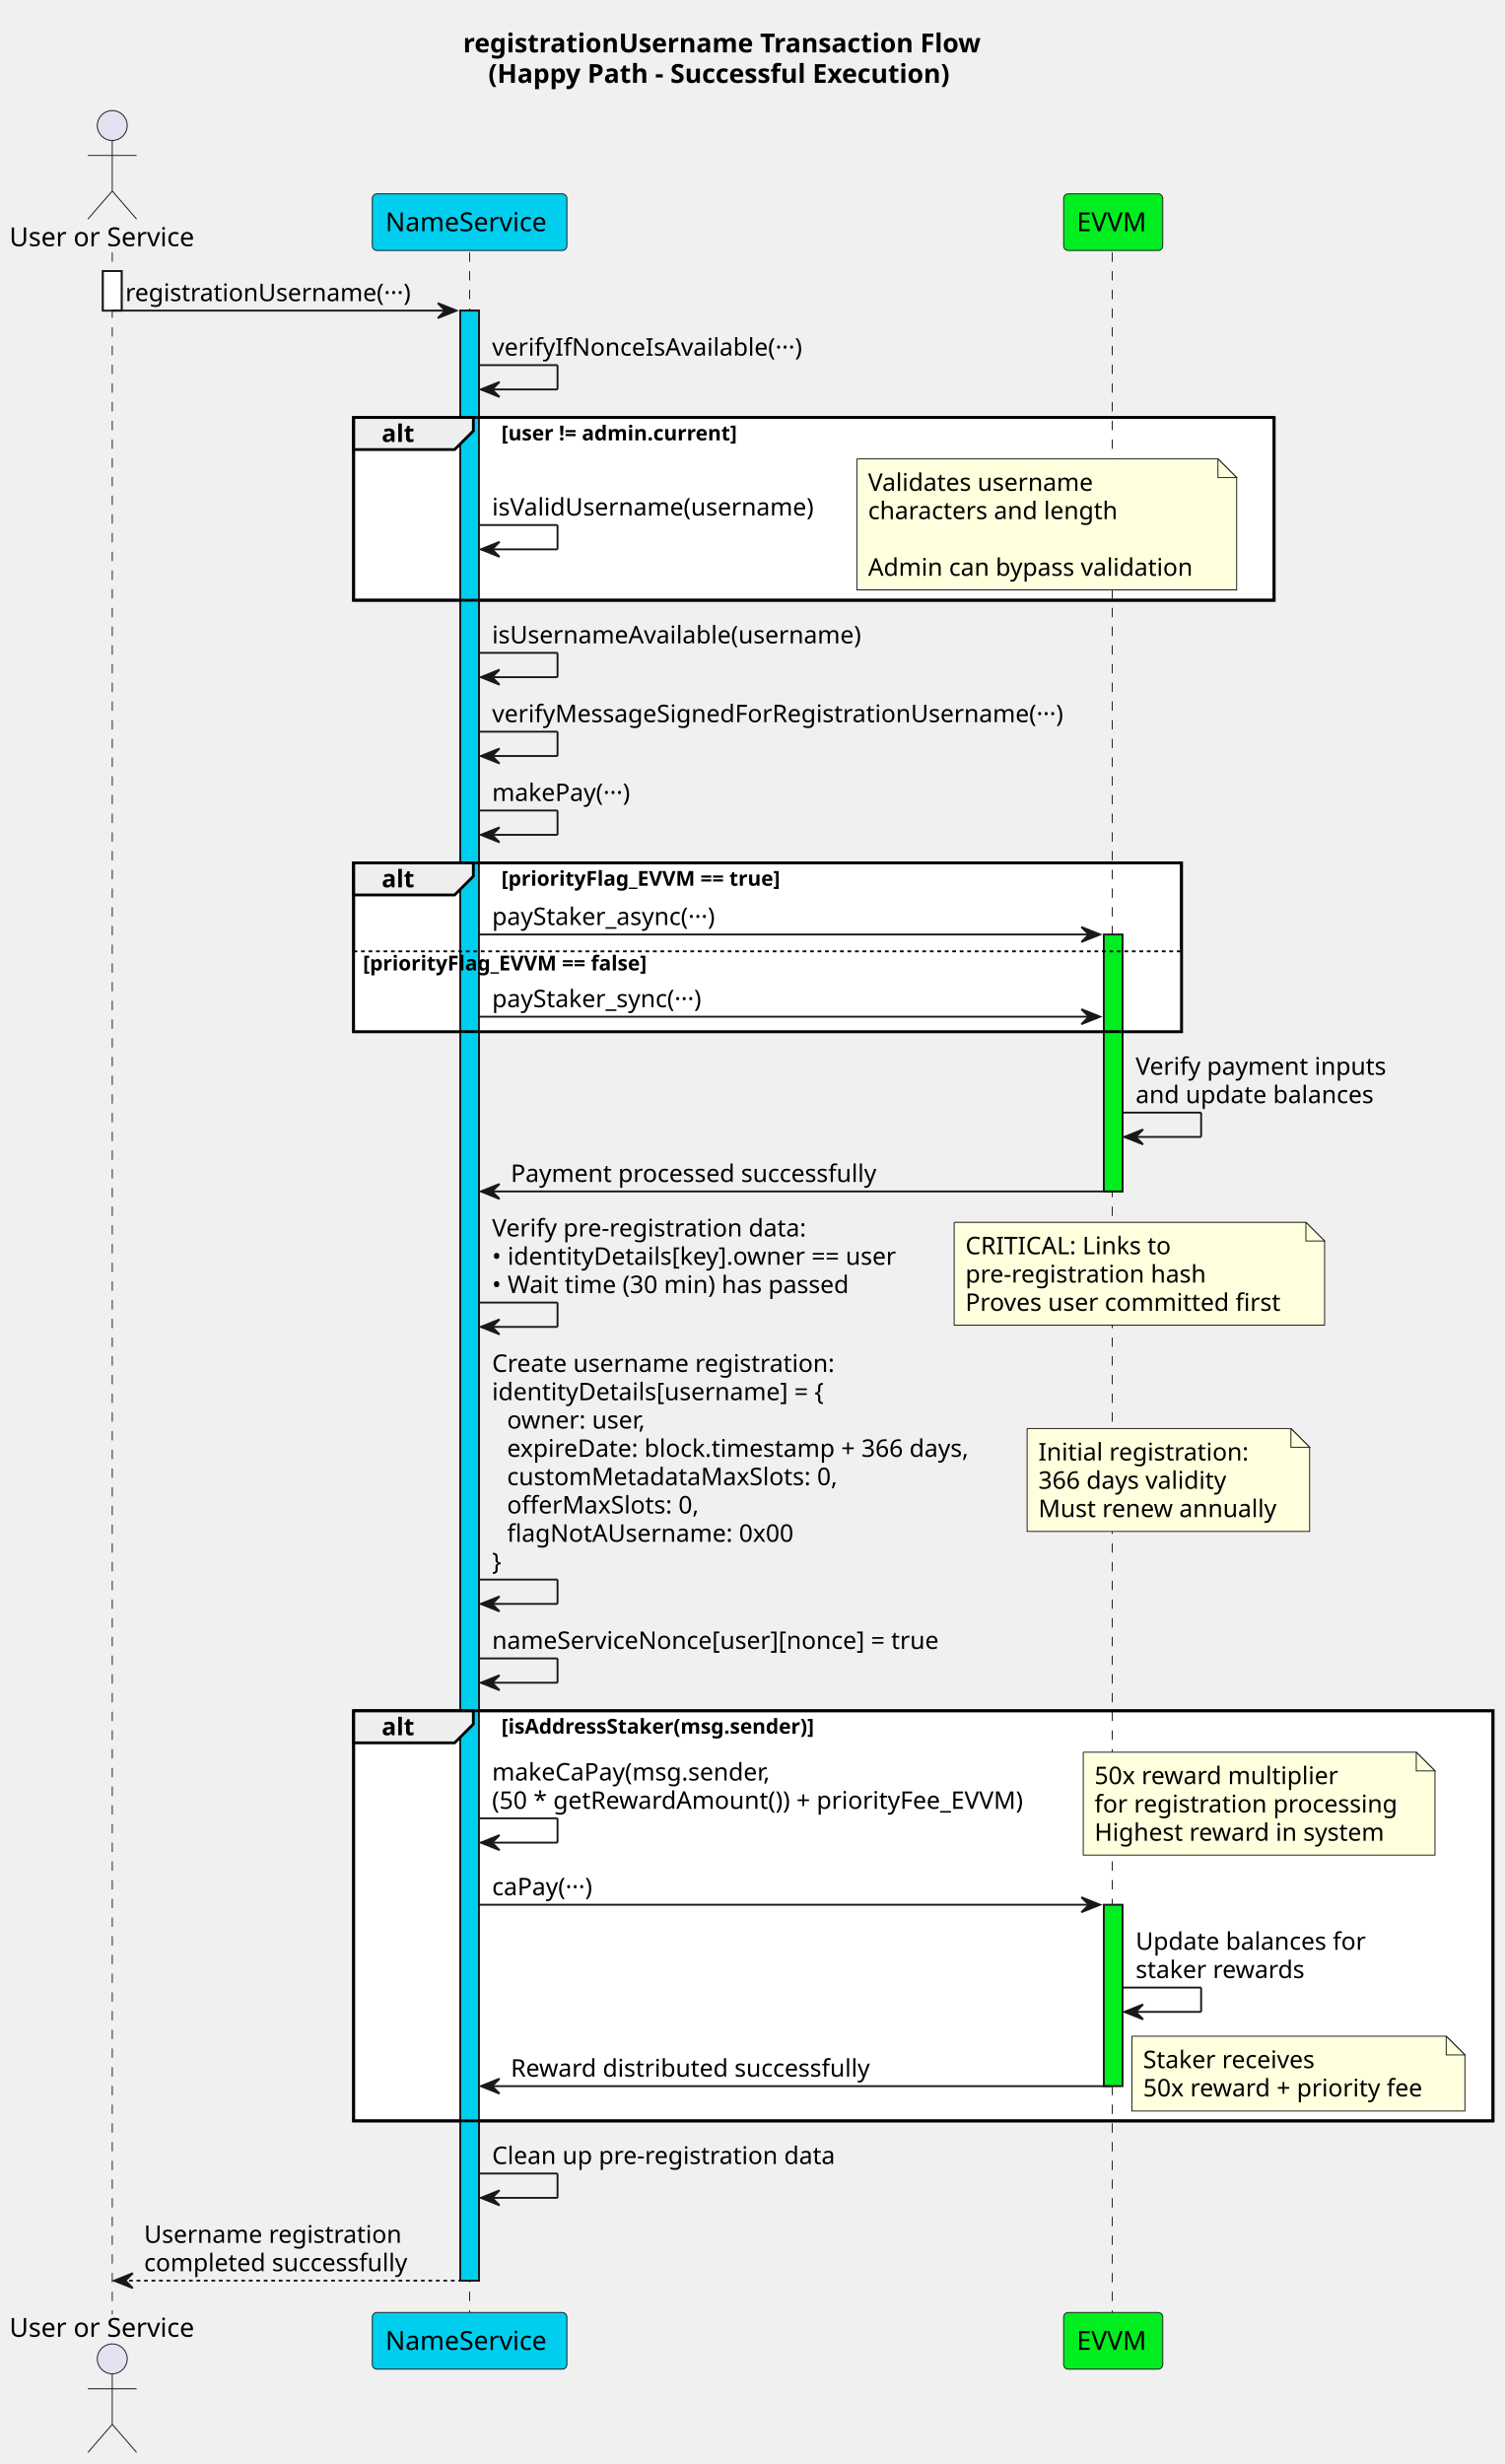
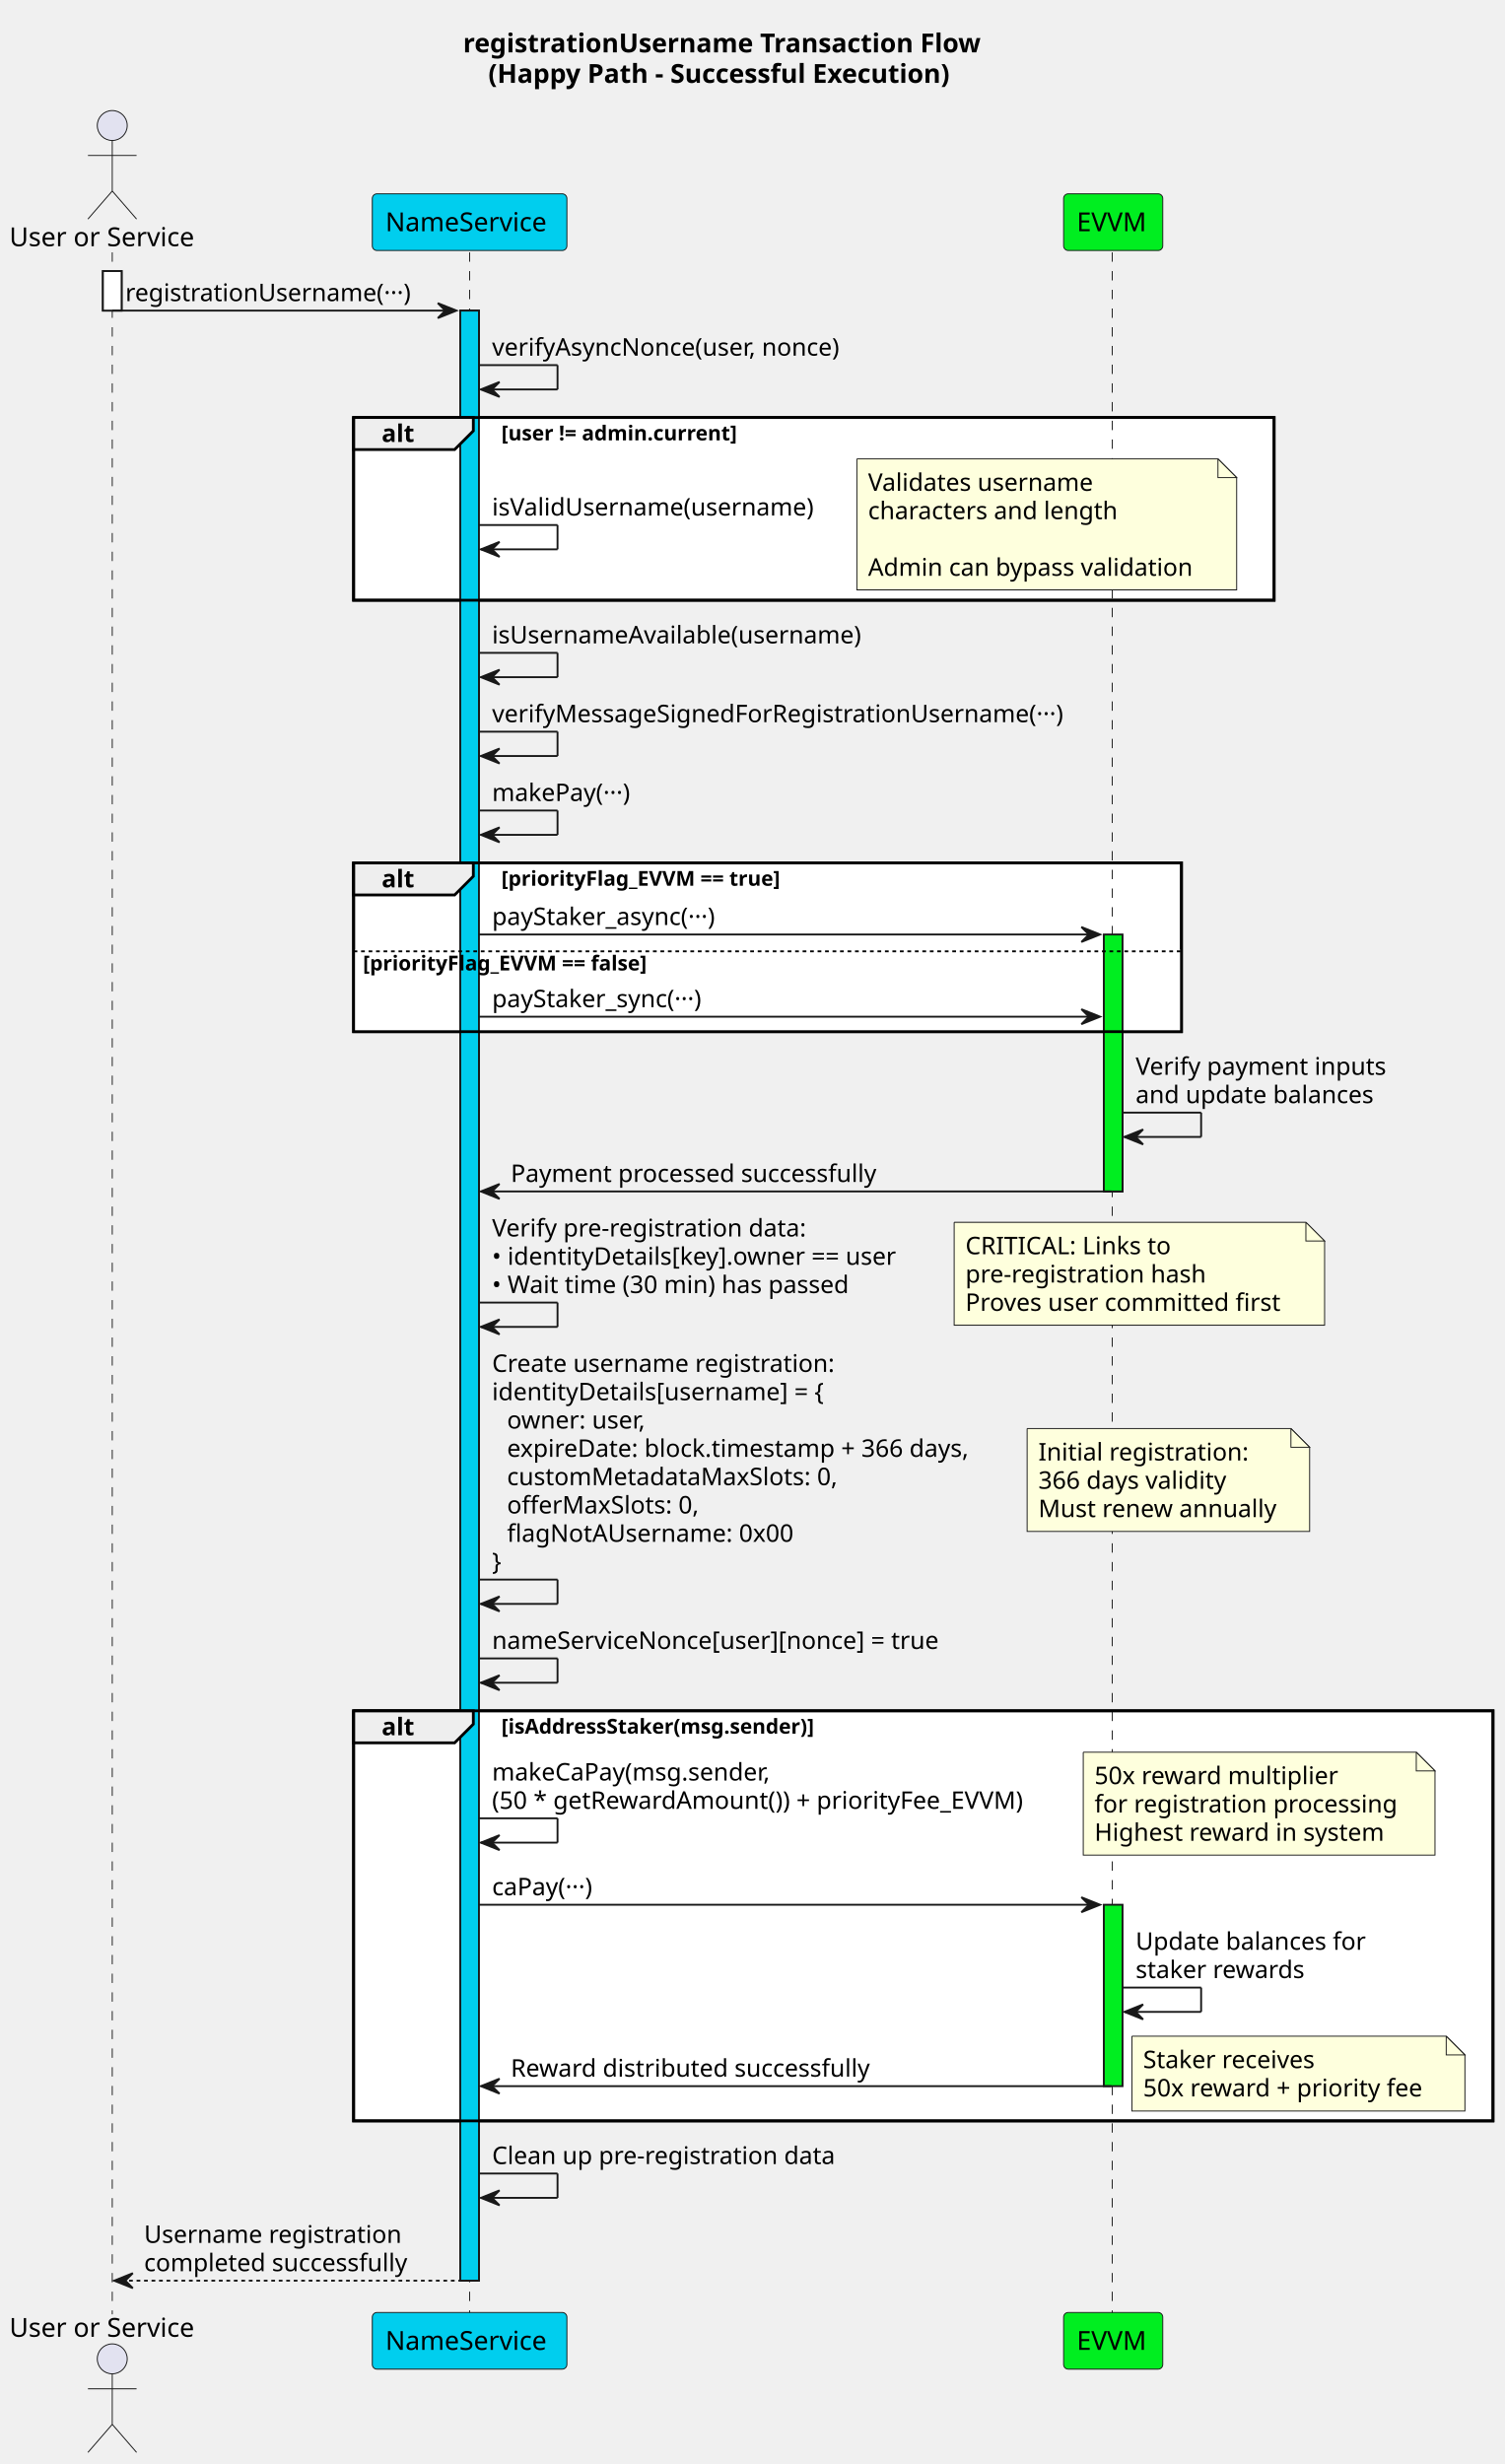
<svg xmlns="http://www.w3.org/2000/svg" contentStyleType="text/css" height="1317px" preserveAspectRatio="none" style="width:804px;height:1317px;background:#FFFFFF;" version="1.1" viewBox="0 0 804 1317" width="804px" zoomAndPan="magnify">
  <defs />
  <g>
    <text fill="#000000" font-family="sans-serif" font-size="14" font-weight="bold" lengthAdjust="spacing" textLength="312" x="247.5" y="27.995">registrationUsername Transaction Flow</text>
    <text fill="#000000" font-family="sans-serif" font-size="14" font-weight="bold" lengthAdjust="spacing" textLength="285" x="261" y="44.292">(Happy Path - Successful Execution)</text>
    <rect fill="#FFFFFF" height="21.133" style="stroke:#181818;stroke-width:1.0;" width="10" x="55" y="144.891" />
    <rect fill="#00CEEE" height="1052.984" style="stroke:#181818;stroke-width:1.0;" width="10" x="246" y="166.023" />
    <rect fill="#00EE20" height="137.336" style="stroke:#181818;stroke-width:1.0;" width="10" x="590" y="499.484" />
    <rect fill="#00EE20" height="96.965" style="stroke:#181818;stroke-width:1.0;" width="10" x="590" y="1018.078" />
    <rect fill="#FFFFFF" height="97.664" style="stroke:#000000;stroke-width:1.5;" width="492" x="189" y="223.156" />
    <rect fill="#FFFFFF" height="90.203" style="stroke:#000000;stroke-width:1.5;" width="442.5" x="189" y="461.219" />
    <rect fill="#FFFFFF" height="43.938" style="stroke:none;stroke-width:1.0;" width="442.5" x="189" y="507.484" />
    <rect fill="#FFFFFF" height="219.195" style="stroke:#000000;stroke-width:1.5;" width="609" x="189" y="914.414" />
    <line style="stroke:#181818;stroke-width:0.5;stroke-dasharray:5.0,5.0;" x1="60" x2="60" y1="134.891" y2="1237.008" />
    <line style="stroke:#181818;stroke-width:0.5;stroke-dasharray:5.0,5.0;" x1="251" x2="251" y1="134.891" y2="1237.008" />
    <line style="stroke:#181818;stroke-width:0.5;stroke-dasharray:5.0,5.0;" x1="594.5" x2="594.5" y1="134.891" y2="1237.008" />
    <text fill="#000000" font-family="sans-serif" font-size="14" lengthAdjust="spacing" textLength="104" x="5" y="131.589">User or Service</text>
    <ellipse cx="60" cy="67.094" fill="#E2E2F0" rx="8" ry="8" style="stroke:#181818;stroke-width:0.5;" />
    <path d="M60,75.094 L60,102.094 M47,83.094 L73,83.094 M60,102.094 L47,117.094 M60,102.094 L73,117.094 " fill="none" style="stroke:#181818;stroke-width:0.5;" />
    <text fill="#000000" font-family="sans-serif" font-size="14" lengthAdjust="spacing" textLength="104" x="5" y="1249.003">User or Service</text>
    <ellipse cx="60" cy="1260.805" fill="#E2E2F0" rx="8" ry="8" style="stroke:#181818;stroke-width:0.5;" />
    <path d="M60,1268.805 L60,1295.805 M47,1276.805 L73,1276.805 M60,1295.805 L47,1310.805 M60,1295.805 L73,1310.805 " fill="none" style="stroke:#181818;stroke-width:0.5;" />
    <rect fill="#00CEEE" height="30.297" rx="2.5" ry="2.5" style="stroke:#181818;stroke-width:0.5;" width="104" x="199" y="103.594" />
    <text fill="#000000" font-family="sans-serif" font-size="14" lengthAdjust="spacing" textLength="90" x="206" y="123.589">NameService</text>
    <rect fill="#00CEEE" height="30.297" rx="2.5" ry="2.5" style="stroke:#181818;stroke-width:0.5;" width="104" x="199" y="1236.008" />
    <text fill="#000000" font-family="sans-serif" font-size="14" lengthAdjust="spacing" textLength="90" x="206" y="1256.003">NameService</text>
    <rect fill="#00EE20" height="30.297" rx="2.5" ry="2.5" style="stroke:#181818;stroke-width:0.5;" width="53" x="568.5" y="103.594" />
    <text fill="#000000" font-family="sans-serif" font-size="14" lengthAdjust="spacing" textLength="39" x="575.5" y="123.589">EVVM</text>
    <rect fill="#00EE20" height="30.297" rx="2.5" ry="2.5" style="stroke:#181818;stroke-width:0.5;" width="53" x="568.5" y="1236.008" />
    <text fill="#000000" font-family="sans-serif" font-size="14" lengthAdjust="spacing" textLength="39" x="575.5" y="1256.003">EVVM</text>
    <rect fill="#FFFFFF" height="21.133" style="stroke:#181818;stroke-width:1.0;" width="10" x="55" y="144.891" />
    <rect fill="#00CEEE" height="1052.984" style="stroke:#181818;stroke-width:1.0;" width="10" x="246" y="166.023" />
    <rect fill="#00EE20" height="137.336" style="stroke:#181818;stroke-width:1.0;" width="10" x="590" y="499.484" />
    <rect fill="#00EE20" height="96.965" style="stroke:#181818;stroke-width:1.0;" width="10" x="590" y="1018.078" />
    <polygon fill="#181818" points="234,162.023,244,166.023,234,170.023,238,166.023" style="stroke:#181818;stroke-width:1.0;" />
    <line style="stroke:#181818;stroke-width:1.0;" x1="60" x2="240" y1="166.023" y2="166.023" />
    <text fill="#000000" font-family="sans-serif" font-size="13" lengthAdjust="spacing" textLength="162" x="67" y="160.958">registrationUsername(···)</text>
    <line style="stroke:#181818;stroke-width:1.0;" x1="256" x2="298" y1="195.156" y2="195.156" />
    <line style="stroke:#181818;stroke-width:1.0;" x1="298" x2="298" y1="195.156" y2="208.156" />
    <line style="stroke:#181818;stroke-width:1.0;" x1="257" x2="298" y1="208.156" y2="208.156" />
    <polygon fill="#181818" points="267,204.156,257,208.156,267,212.156,263,208.156" style="stroke:#181818;stroke-width:1.0;" />
-     <text fill="#000000" font-family="sans-serif" font-size="13" lengthAdjust="spacing" textLength="171" x="263" y="190.09">verifyIfNonceIsAvailable(···)</text>
+     <text fill="#000000" font-family="sans-serif" font-size="13" lengthAdjust="spacing" textLength="171" x="263" y="190.09">verifyAsyncNonce(user, nonce)</text>
    <path d="M189,223.156 L253,223.156 L253,230.289 L243,240.289 L189,240.289 L189,223.156 " fill="#EEEEEE" style="stroke:#000000;stroke-width:1.5;" />
    <rect fill="none" height="97.664" style="stroke:#000000;stroke-width:1.5;" width="492" x="189" y="223.156" />
    <text fill="#000000" font-family="sans-serif" font-size="13" font-weight="bold" lengthAdjust="spacing" textLength="19" x="204" y="236.223">alt</text>
    <text fill="#000000" font-family="sans-serif" font-size="11" font-weight="bold" lengthAdjust="spacing" textLength="149" x="268" y="235.367">[user != admin.current]</text>
    <line style="stroke:#181818;stroke-width:1.0;" x1="256" x2="298" y1="280.621" y2="280.621" />
    <line style="stroke:#181818;stroke-width:1.0;" x1="298" x2="298" y1="280.621" y2="293.621" />
    <line style="stroke:#181818;stroke-width:1.0;" x1="257" x2="298" y1="293.621" y2="293.621" />
    <polygon fill="#181818" points="267,289.621,257,293.621,267,297.621,263,293.621" style="stroke:#181818;stroke-width:1.0;" />
    <text fill="#000000" font-family="sans-serif" font-size="13" lengthAdjust="spacing" textLength="183" x="263" y="275.555">isValidUsername(username)</text>
    <path d="M458,245.289 L458,315.289 L661,315.289 L661,255.289 L651,245.289 L458,245.289 " fill="#FEFFDD" style="stroke:#181818;stroke-width:0.5;" />
    <path d="M651,245.289 L651,255.289 L661,255.289 L651,245.289 " fill="#FEFFDD" style="stroke:#181818;stroke-width:0.5;" />
    <text fill="#000000" font-family="sans-serif" font-size="13" lengthAdjust="spacing" textLength="128" x="464" y="262.356">Validates username</text>
    <text fill="#000000" font-family="sans-serif" font-size="13" lengthAdjust="spacing" textLength="140" x="464" y="277.489">characters and length</text>
    <text fill="#000000" font-family="sans-serif" font-size="13" lengthAdjust="spacing" textLength="4" x="464" y="292.622"> </text>
    <text fill="#000000" font-family="sans-serif" font-size="13" lengthAdjust="spacing" textLength="182" x="464" y="307.754">Admin can bypass validation</text>
    <line style="stroke:#181818;stroke-width:1.0;" x1="256" x2="298" y1="348.953" y2="348.953" />
    <line style="stroke:#181818;stroke-width:1.0;" x1="298" x2="298" y1="348.953" y2="361.953" />
    <line style="stroke:#181818;stroke-width:1.0;" x1="257" x2="298" y1="361.953" y2="361.953" />
    <polygon fill="#181818" points="267,357.953,257,361.953,267,365.953,263,361.953" style="stroke:#181818;stroke-width:1.0;" />
    <text fill="#000000" font-family="sans-serif" font-size="13" lengthAdjust="spacing" textLength="209" x="263" y="343.887">isUsernameAvailable(username)</text>
    <line style="stroke:#181818;stroke-width:1.0;" x1="256" x2="298" y1="391.086" y2="391.086" />
    <line style="stroke:#181818;stroke-width:1.0;" x1="298" x2="298" y1="391.086" y2="404.086" />
    <line style="stroke:#181818;stroke-width:1.0;" x1="257" x2="298" y1="404.086" y2="404.086" />
    <polygon fill="#181818" points="267,400.086,257,404.086,267,408.086,263,404.086" style="stroke:#181818;stroke-width:1.0;" />
    <text fill="#000000" font-family="sans-serif" font-size="13" lengthAdjust="spacing" textLength="320" x="263" y="386.02">verifyMessageSignedForRegistrationUsername(···)</text>
    <line style="stroke:#181818;stroke-width:1.0;" x1="256" x2="298" y1="433.219" y2="433.219" />
    <line style="stroke:#181818;stroke-width:1.0;" x1="298" x2="298" y1="433.219" y2="446.219" />
    <line style="stroke:#181818;stroke-width:1.0;" x1="257" x2="298" y1="446.219" y2="446.219" />
    <polygon fill="#181818" points="267,442.219,257,446.219,267,450.219,263,446.219" style="stroke:#181818;stroke-width:1.0;" />
    <text fill="#000000" font-family="sans-serif" font-size="13" lengthAdjust="spacing" textLength="81" x="263" y="428.153">makePay(···)</text>
    <path d="M189,461.219 L253,461.219 L253,468.352 L243,478.352 L189,478.352 L189,461.219 " fill="#EEEEEE" style="stroke:#000000;stroke-width:1.5;" />
    <rect fill="none" height="90.203" style="stroke:#000000;stroke-width:1.5;" width="442.5" x="189" y="461.219" />
    <text fill="#000000" font-family="sans-serif" font-size="13" font-weight="bold" lengthAdjust="spacing" textLength="19" x="204" y="474.286">alt</text>
    <text fill="#000000" font-family="sans-serif" font-size="11" font-weight="bold" lengthAdjust="spacing" textLength="177" x="268" y="473.429">[priorityFlag_EVVM == true]</text>
    <polygon fill="#181818" points="578,495.484,588,499.484,578,503.484,582,499.484" style="stroke:#181818;stroke-width:1.0;" />
    <line style="stroke:#181818;stroke-width:1.0;" x1="256" x2="584" y1="499.484" y2="499.484" />
    <text fill="#000000" font-family="sans-serif" font-size="13" lengthAdjust="spacing" textLength="131" x="263" y="494.418">payStaker_async(···)</text>
    <line style="stroke:#000000;stroke-width:1.0;stroke-dasharray:2.0,2.0;" x1="189" x2="631.5" y1="508.484" y2="508.484" />
    <text fill="#000000" font-family="sans-serif" font-size="11" font-weight="bold" lengthAdjust="spacing" textLength="183" x="194" y="518.695">[priorityFlag_EVVM == false]</text>
    <polygon fill="#181818" points="578,539.422,588,543.422,578,547.422,582,543.422" style="stroke:#181818;stroke-width:1.0;" />
    <line style="stroke:#181818;stroke-width:1.0;" x1="256" x2="584" y1="543.422" y2="543.422" />
    <text fill="#000000" font-family="sans-serif" font-size="13" lengthAdjust="spacing" textLength="123" x="263" y="538.356">payStaker_sync(···)</text>
    <line style="stroke:#181818;stroke-width:1.0;" x1="600" x2="642" y1="594.688" y2="594.688" />
    <line style="stroke:#181818;stroke-width:1.0;" x1="642" x2="642" y1="594.688" y2="607.688" />
    <line style="stroke:#181818;stroke-width:1.0;" x1="601" x2="642" y1="607.688" y2="607.688" />
    <polygon fill="#181818" points="611,603.688,601,607.688,611,611.688,607,607.688" style="stroke:#181818;stroke-width:1.0;" />
    <text fill="#000000" font-family="sans-serif" font-size="13" lengthAdjust="spacing" textLength="140" x="607" y="574.489">Verify payment inputs</text>
    <text fill="#000000" font-family="sans-serif" font-size="13" lengthAdjust="spacing" textLength="134" x="607" y="589.622">and update balances</text>
    <polygon fill="#181818" points="267,632.82,257,636.82,267,640.82,263,636.82" style="stroke:#181818;stroke-width:1.0;" />
    <line style="stroke:#181818;stroke-width:1.0;" x1="261" x2="594" y1="636.82" y2="636.82" />
    <text fill="#000000" font-family="sans-serif" font-size="13" lengthAdjust="spacing" textLength="207" x="273" y="631.754">Payment processed successfully</text>
    <line style="stroke:#181818;stroke-width:1.0;" x1="256" x2="298" y1="696.219" y2="696.219" />
    <line style="stroke:#181818;stroke-width:1.0;" x1="298" x2="298" y1="696.219" y2="709.219" />
    <line style="stroke:#181818;stroke-width:1.0;" x1="257" x2="298" y1="709.219" y2="709.219" />
    <polygon fill="#181818" points="267,705.219,257,709.219,267,713.219,263,709.219" style="stroke:#181818;stroke-width:1.0;" />
    <text fill="#000000" font-family="sans-serif" font-size="13" lengthAdjust="spacing" textLength="176" x="263" y="660.887">Verify pre-registration data:</text>
    <text fill="#000000" font-family="sans-serif" font-size="13" lengthAdjust="spacing" textLength="235" x="263" y="676.02">• identityDetails[key].owner == user</text>
    <text fill="#000000" font-family="sans-serif" font-size="13" lengthAdjust="spacing" textLength="207" x="263" y="691.153">• Wait time (30 min) has passed</text>
    <path d="M510,653.32 L510,708.32 L708,708.32 L708,663.32 L698,653.32 L510,653.32 " fill="#FEFFDD" style="stroke:#181818;stroke-width:0.5;" />
    <path d="M698,653.32 L698,663.32 L708,663.32 L698,653.32 " fill="#FEFFDD" style="stroke:#181818;stroke-width:0.5;" />
    <text fill="#000000" font-family="sans-serif" font-size="13" lengthAdjust="spacing" textLength="112" x="516" y="670.387">CRITICAL: Links to</text>
    <text fill="#000000" font-family="sans-serif" font-size="13" lengthAdjust="spacing" textLength="134" x="516" y="685.52">pre-registration hash</text>
    <text fill="#000000" font-family="sans-serif" font-size="13" lengthAdjust="spacing" textLength="177" x="516" y="700.653">Proves user committed first</text>
    <line style="stroke:#181818;stroke-width:1.0;" x1="256" x2="298" y1="844.281" y2="844.281" />
    <line style="stroke:#181818;stroke-width:1.0;" x1="298" x2="298" y1="844.281" y2="857.281" />
    <line style="stroke:#181818;stroke-width:1.0;" x1="257" x2="298" y1="857.281" y2="857.281" />
    <polygon fill="#181818" points="267,853.281,257,857.281,267,861.281,263,857.281" style="stroke:#181818;stroke-width:1.0;" />
    <text fill="#000000" font-family="sans-serif" font-size="13" lengthAdjust="spacing" textLength="193" x="263" y="733.286">Create username registration:</text>
    <text fill="#000000" font-family="sans-serif" font-size="13" lengthAdjust="spacing" textLength="193" x="263" y="748.418">identityDetails[username] = {</text>
    <text fill="#000000" font-family="sans-serif" font-size="13" lengthAdjust="spacing" textLength="78" x="271" y="763.551">owner: user,</text>
    <text fill="#000000" font-family="sans-serif" font-size="13" lengthAdjust="spacing" textLength="266" x="271" y="778.684">expireDate: block.timestamp + 366 days,</text>
    <text fill="#000000" font-family="sans-serif" font-size="13" lengthAdjust="spacing" textLength="187" x="271" y="793.817">customMetadataMaxSlots: 0,</text>
    <text fill="#000000" font-family="sans-serif" font-size="13" lengthAdjust="spacing" textLength="107" x="271" y="808.95">offerMaxSlots: 0,</text>
    <text fill="#000000" font-family="sans-serif" font-size="13" lengthAdjust="spacing" textLength="161" x="271" y="824.082">flagNotAUsername: 0x00</text>
    <text fill="#000000" font-family="sans-serif" font-size="13" lengthAdjust="spacing" textLength="8" x="263" y="839.215">}</text>
    <path d="M549,763.551 L549,818.551 L700,818.551 L700,773.551 L690,763.551 L549,763.551 " fill="#FEFFDD" style="stroke:#181818;stroke-width:0.5;" />
    <path d="M690,763.551 L690,773.551 L700,773.551 L690,763.551 " fill="#FEFFDD" style="stroke:#181818;stroke-width:0.5;" />
    <text fill="#000000" font-family="sans-serif" font-size="13" lengthAdjust="spacing" textLength="114" x="555" y="780.618">Initial registration:</text>
    <text fill="#000000" font-family="sans-serif" font-size="13" lengthAdjust="spacing" textLength="106" x="555" y="795.75">366 days validity</text>
    <text fill="#000000" font-family="sans-serif" font-size="13" lengthAdjust="spacing" textLength="130" x="555" y="810.883">Must renew annually</text>
    <line style="stroke:#181818;stroke-width:1.0;" x1="256" x2="298" y1="886.414" y2="886.414" />
    <line style="stroke:#181818;stroke-width:1.0;" x1="298" x2="298" y1="886.414" y2="899.414" />
    <line style="stroke:#181818;stroke-width:1.0;" x1="257" x2="298" y1="899.414" y2="899.414" />
    <polygon fill="#181818" points="267,895.414,257,899.414,267,903.414,263,899.414" style="stroke:#181818;stroke-width:1.0;" />
    <text fill="#000000" font-family="sans-serif" font-size="13" lengthAdjust="spacing" textLength="257" x="263" y="881.348">nameServiceNonce[user][nonce] = true</text>
    <path d="M189,914.414 L253,914.414 L253,921.547 L243,931.547 L189,931.547 L189,914.414 " fill="#EEEEEE" style="stroke:#000000;stroke-width:1.5;" />
    <rect fill="none" height="219.195" style="stroke:#000000;stroke-width:1.5;" width="609" x="189" y="914.414" />
    <text fill="#000000" font-family="sans-serif" font-size="13" font-weight="bold" lengthAdjust="spacing" textLength="19" x="204" y="927.481">alt</text>
    <text fill="#000000" font-family="sans-serif" font-size="11" font-weight="bold" lengthAdjust="spacing" textLength="197" x="268" y="926.625">[isAddressStaker(msg.sender)]</text>
    <line style="stroke:#181818;stroke-width:1.0;" x1="256" x2="298" y1="971.879" y2="971.879" />
    <line style="stroke:#181818;stroke-width:1.0;" x1="298" x2="298" y1="971.879" y2="984.879" />
    <line style="stroke:#181818;stroke-width:1.0;" x1="257" x2="298" y1="984.879" y2="984.879" />
    <polygon fill="#181818" points="267,980.879,257,984.879,267,988.879,263,984.879" style="stroke:#181818;stroke-width:1.0;" />
    <text fill="#000000" font-family="sans-serif" font-size="13" lengthAdjust="spacing" textLength="161" x="263" y="951.68">makeCaPay(msg.sender,</text>
    <text fill="#000000" font-family="sans-serif" font-size="13" lengthAdjust="spacing" textLength="304" x="263" y="966.813">(50 * getRewardAmount()) + priorityFee_EVVM)</text>
    <path d="M579,936.547 L579,991.547 L767,991.547 L767,946.547 L757,936.547 L579,936.547 " fill="#FEFFDD" style="stroke:#181818;stroke-width:0.5;" />
    <path d="M757,936.547 L757,946.547 L767,946.547 L757,936.547 " fill="#FEFFDD" style="stroke:#181818;stroke-width:0.5;" />
    <text fill="#000000" font-family="sans-serif" font-size="13" lengthAdjust="spacing" textLength="133" x="585" y="953.614">50x reward multiplier</text>
    <text fill="#000000" font-family="sans-serif" font-size="13" lengthAdjust="spacing" textLength="167" x="585" y="968.747">for registration processing</text>
    <text fill="#000000" font-family="sans-serif" font-size="13" lengthAdjust="spacing" textLength="162" x="585" y="983.879">Highest reward in system</text>
    <polygon fill="#181818" points="578,1014.078,588,1018.078,578,1022.078,582,1018.078" style="stroke:#181818;stroke-width:1.0;" />
    <line style="stroke:#181818;stroke-width:1.0;" x1="256" x2="584" y1="1018.078" y2="1018.078" />
    <text fill="#000000" font-family="sans-serif" font-size="13" lengthAdjust="spacing" textLength="60" x="263" y="1013.012">caPay(···)</text>
    <line style="stroke:#181818;stroke-width:1.0;" x1="600" x2="642" y1="1062.344" y2="1062.344" />
    <line style="stroke:#181818;stroke-width:1.0;" x1="642" x2="642" y1="1062.344" y2="1075.344" />
    <line style="stroke:#181818;stroke-width:1.0;" x1="601" x2="642" y1="1075.344" y2="1075.344" />
    <polygon fill="#181818" points="611,1071.344,601,1075.344,611,1079.344,607,1075.344" style="stroke:#181818;stroke-width:1.0;" />
    <text fill="#000000" font-family="sans-serif" font-size="13" lengthAdjust="spacing" textLength="129" x="607" y="1042.145">Update balances for</text>
    <text fill="#000000" font-family="sans-serif" font-size="13" lengthAdjust="spacing" textLength="94" x="607" y="1057.278">staker rewards</text>
    <polygon fill="#181818" points="267,1111.043,257,1115.043,267,1119.043,263,1115.043" style="stroke:#181818;stroke-width:1.0;" />
    <line style="stroke:#181818;stroke-width:1.0;" x1="261" x2="594" y1="1115.043" y2="1115.043" />
    <text fill="#000000" font-family="sans-serif" font-size="13" lengthAdjust="spacing" textLength="198" x="273" y="1109.977">Reward distributed successfully</text>
    <path d="M605,1088.344 L605,1128.344 L783,1128.344 L783,1098.344 L773,1088.344 L605,1088.344 " fill="#FEFFDD" style="stroke:#181818;stroke-width:0.5;" />
    <path d="M773,1088.344 L773,1098.344 L783,1098.344 L773,1088.344 " fill="#FEFFDD" style="stroke:#181818;stroke-width:0.5;" />
    <text fill="#000000" font-family="sans-serif" font-size="13" lengthAdjust="spacing" textLength="99" x="611" y="1105.411">Staker receives</text>
    <text fill="#000000" font-family="sans-serif" font-size="13" lengthAdjust="spacing" textLength="157" x="611" y="1120.543">50x reward + priority fee</text>
    <line style="stroke:#181818;stroke-width:1.0;" x1="256" x2="298" y1="1161.742" y2="1161.742" />
    <line style="stroke:#181818;stroke-width:1.0;" x1="298" x2="298" y1="1161.742" y2="1174.742" />
    <line style="stroke:#181818;stroke-width:1.0;" x1="257" x2="298" y1="1174.742" y2="1174.742" />
    <polygon fill="#181818" points="267,1170.742,257,1174.742,267,1178.742,263,1174.742" style="stroke:#181818;stroke-width:1.0;" />
    <text fill="#000000" font-family="sans-serif" font-size="13" lengthAdjust="spacing" textLength="192" x="263" y="1156.676">Clean up pre-registration data</text>
    <polygon fill="#181818" points="71,1215.008,61,1219.008,71,1223.008,67,1219.008" style="stroke:#181818;stroke-width:1.0;" />
    <line style="stroke:#181818;stroke-width:1.0;stroke-dasharray:2.0,2.0;" x1="65" x2="250" y1="1219.008" y2="1219.008" />
    <text fill="#000000" font-family="sans-serif" font-size="13" lengthAdjust="spacing" textLength="144" x="77" y="1198.809">Username registration</text>
    <text fill="#000000" font-family="sans-serif" font-size="13" lengthAdjust="spacing" textLength="148" x="77" y="1213.942">completed successfully</text>
  </g>
</svg>
